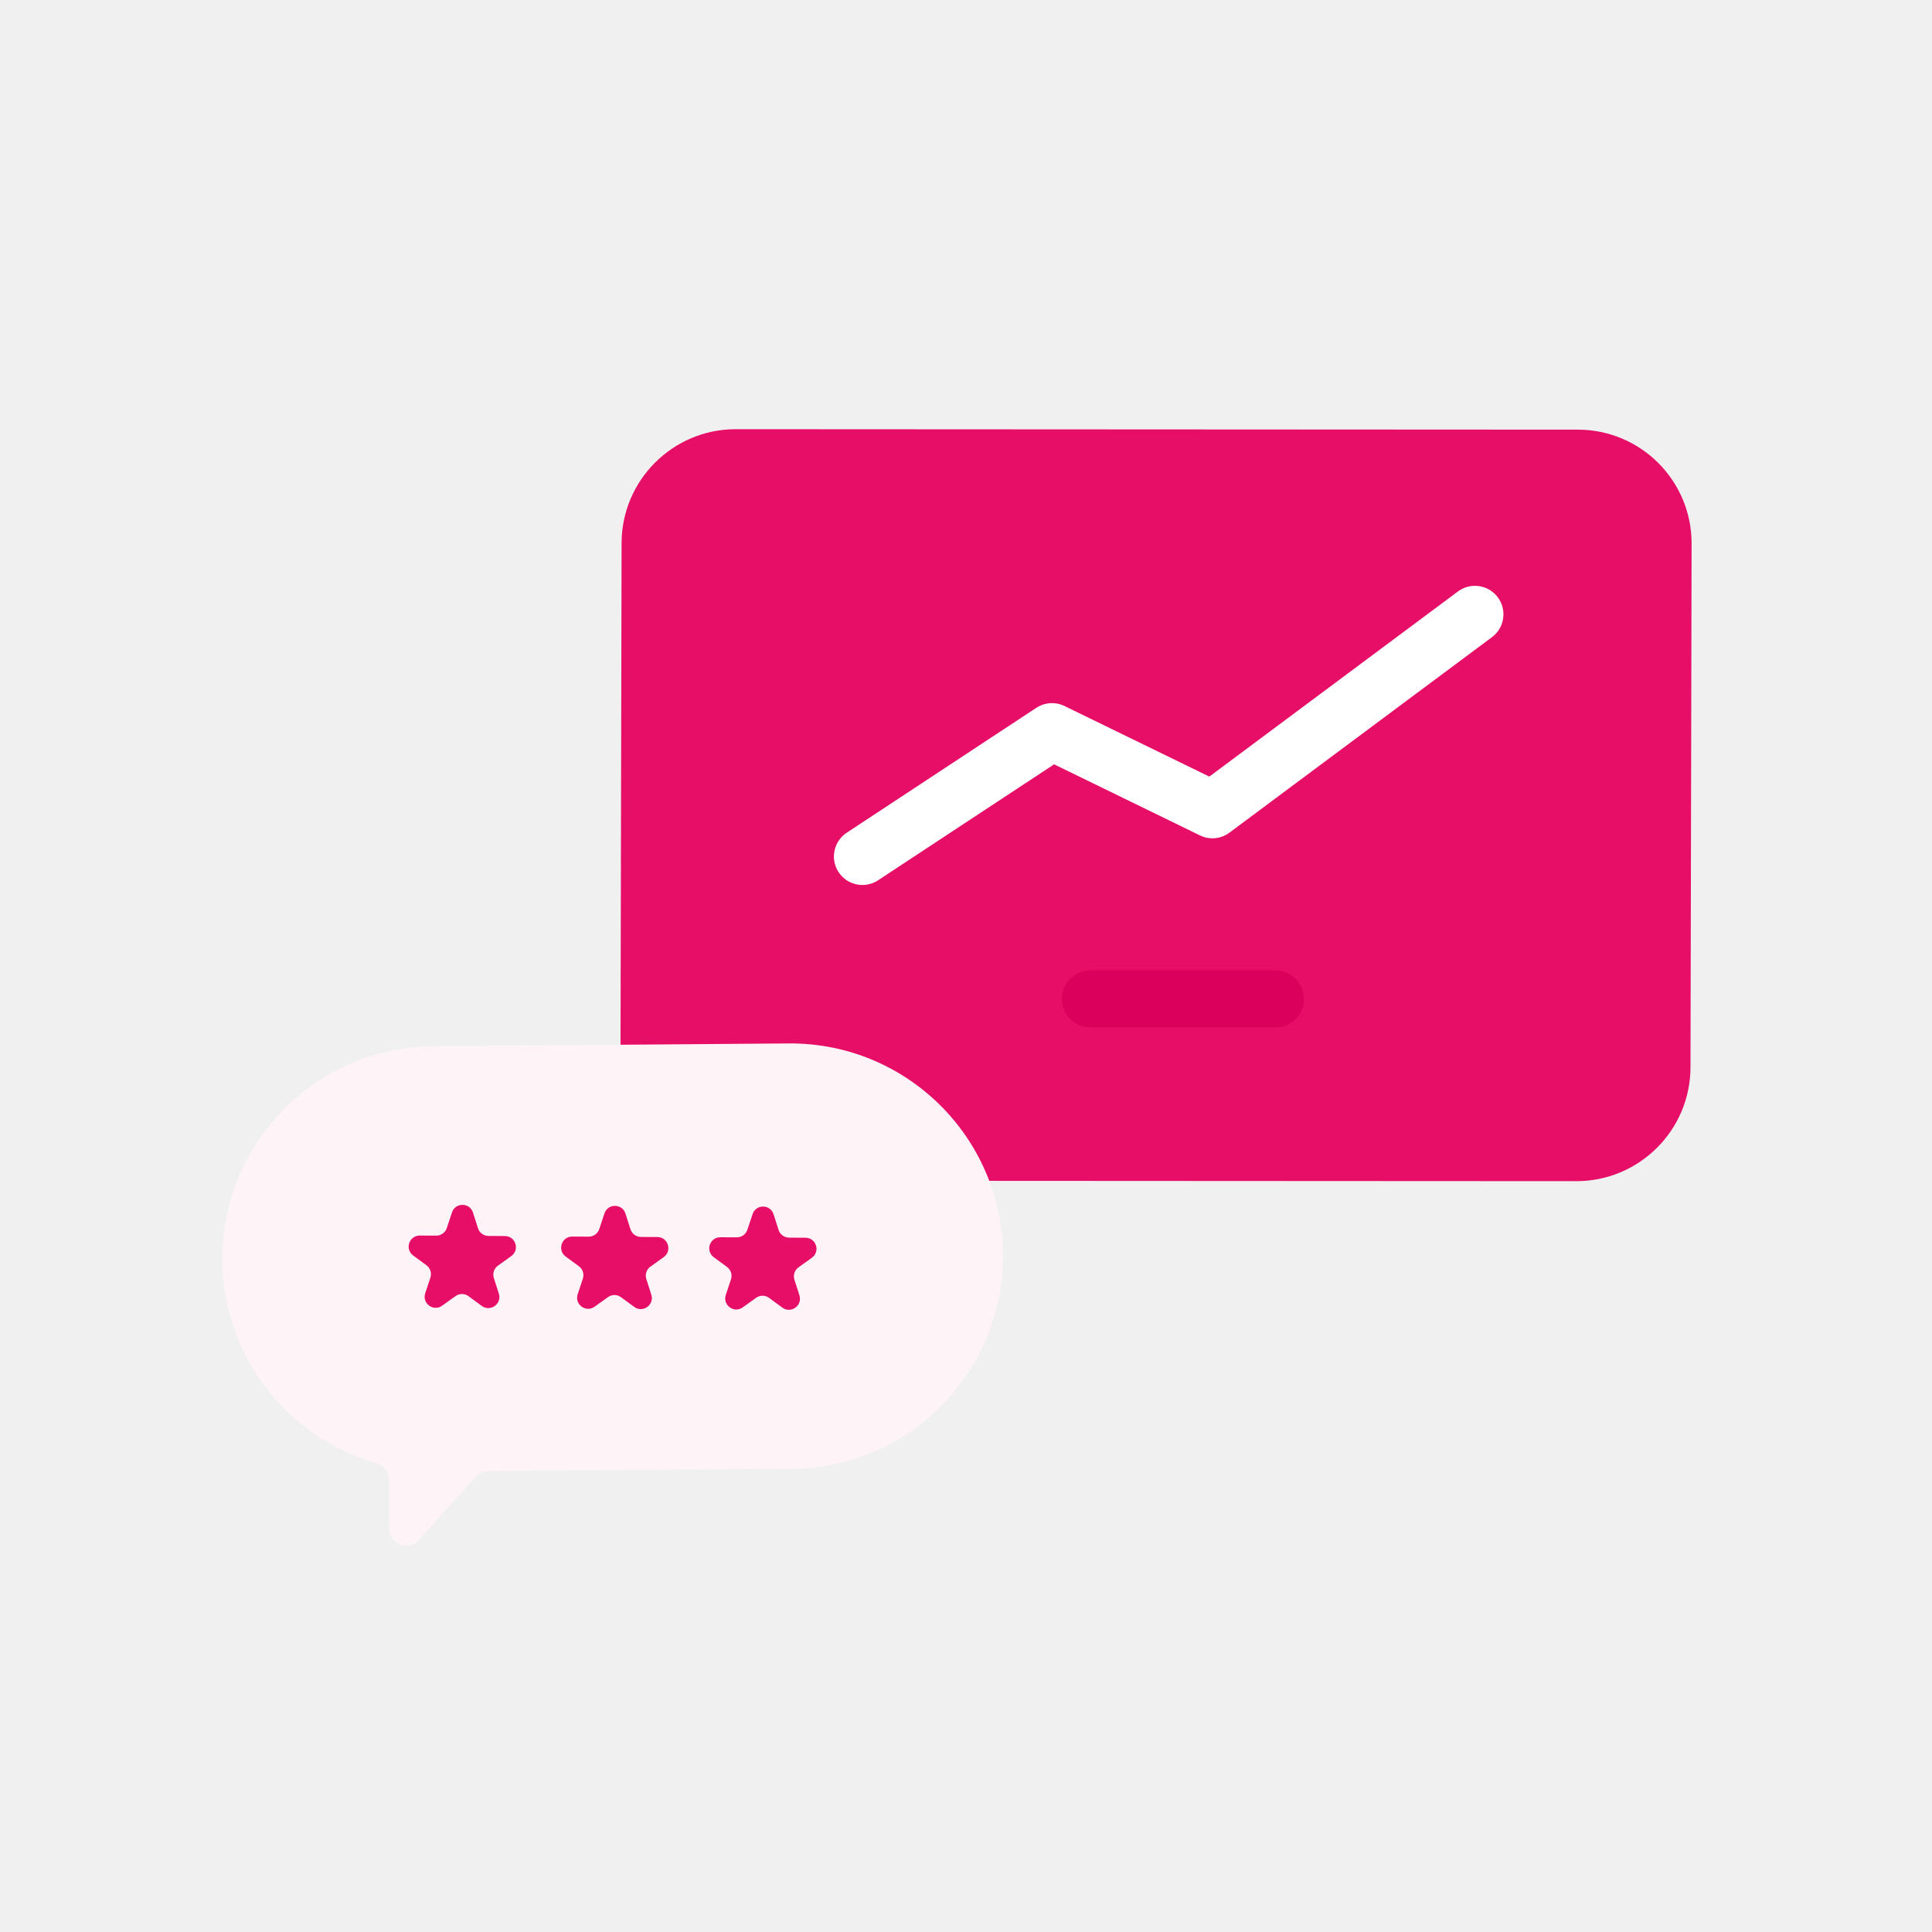
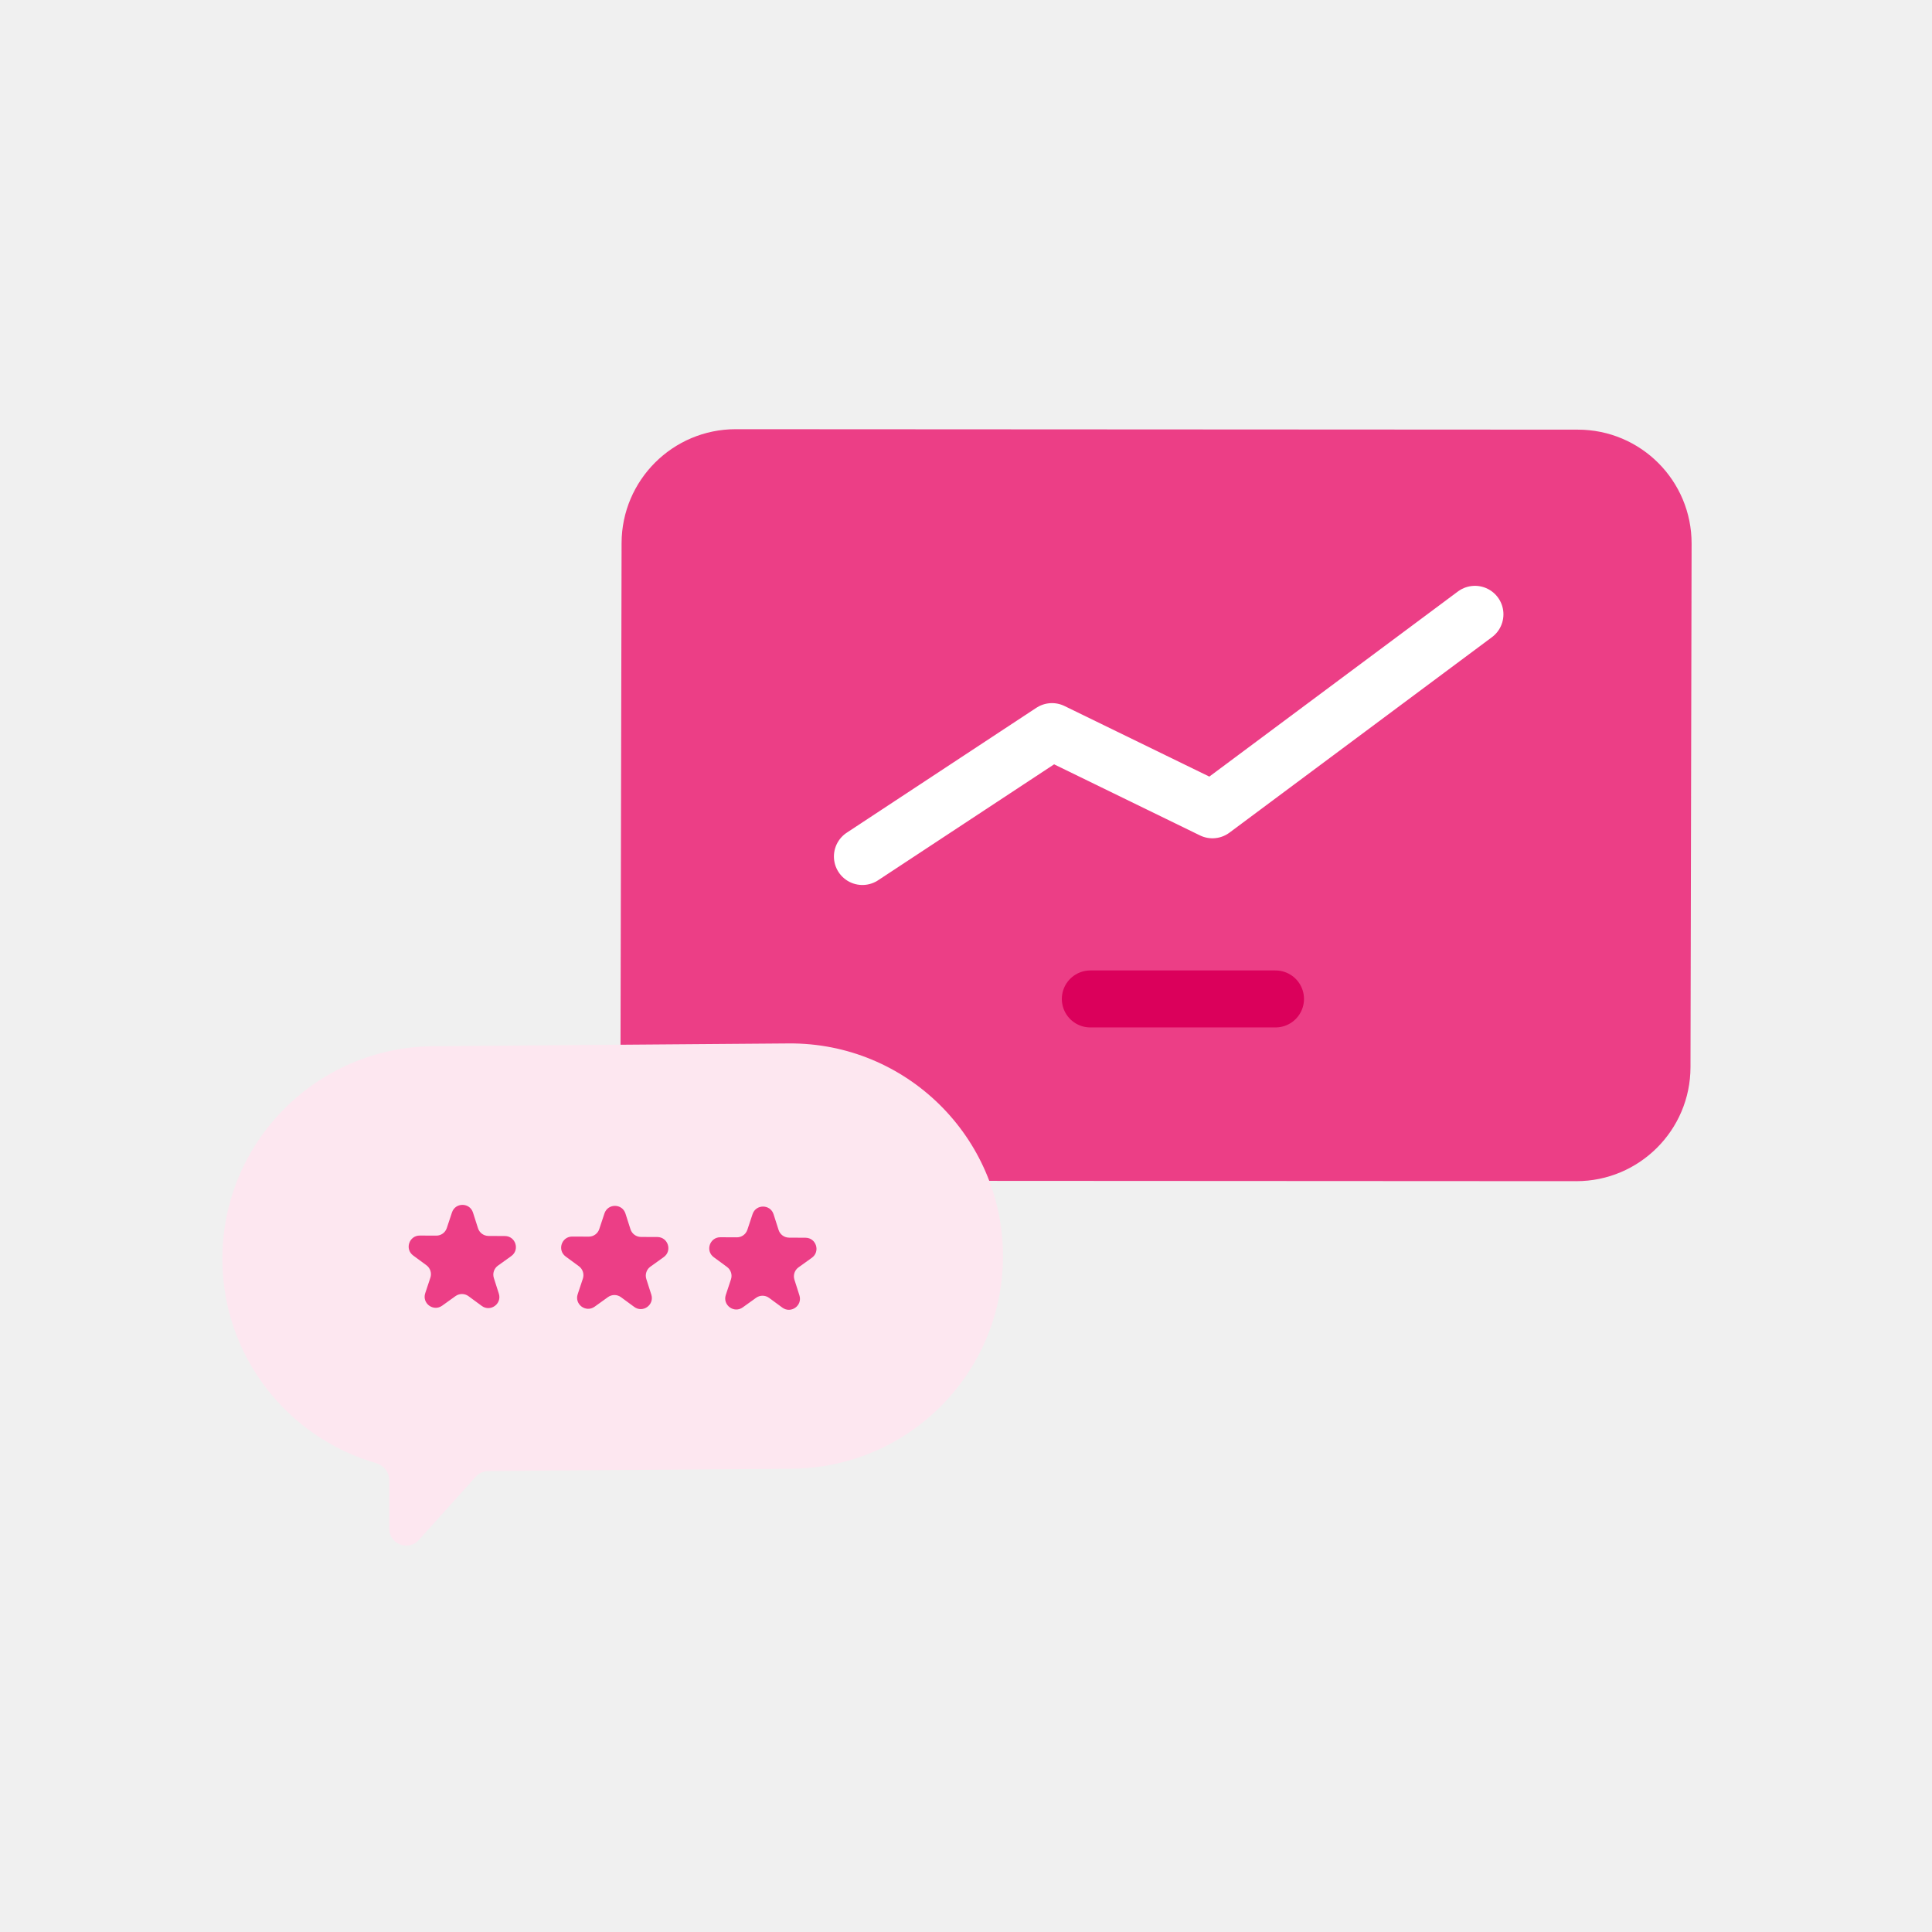
<svg xmlns="http://www.w3.org/2000/svg" width="100" height="100" viewBox="0 0 100 100" fill="none">
  <mask id="loader-chart-mask" style="mask-type: alpha" maskUnits="userSpaceOnUse" x="26" y="22" width="56" height="40">
-     <rect width="55.384" height="38.899" rx="5.899" transform="matrix(1 0.000537297 -0.00211675 0.999998 26.2866 22.2119)" fill="#E70E68" />
+     <rect width="55.384" height="38.899" rx="5.899" transform="matrix(1 0.000537297 -0.00211675 0.999998 26.2866 22.2119)" fill="#EC3E86" />
  </mask>
  <g mask="url(#loader-chart-mask)">
    <g filter="url(#loader-chart-blur)">
      <path d="M31.304 68.849C31.635 69.18 31.649 69.712 31.336 70.06L26.052 75.929C25.512 76.529 24.517 76.147 24.517 75.34V69.804C24.517 69.57 24.61 69.346 24.775 69.181L27.583 66.373C27.927 66.029 28.484 66.029 28.828 66.373L31.304 68.849Z" fill="#E70E68" />
    </g>
  </g>
-   <rect width="55.384" height="38.899" rx="5.899" transform="matrix(1 0.000537297 -0.00211675 0.999998 32.1855 22.2119)" fill="#E70E68" />
+   <rect width="55.384" height="38.899" rx="5.899" transform="matrix(1 0.000537297 -0.00211675 0.999998 32.1855 22.2119)" fill="#EC3E86" />
  <path d="M44.638 44.332L54.451 37.868L62.756 41.915L76.343 31.797" stroke="white" stroke-width="2.949" stroke-linecap="round" stroke-linejoin="round" />
  <path d="M66.02 51.705H56.435" stroke="#DB005B" stroke-width="2.949" stroke-linecap="round" stroke-linejoin="round" />
-   <path d="M40.821 54.008C46.899 53.961 51.866 58.851 51.913 64.929C51.96 71.007 47.07 75.973 40.992 76.02L25.276 76.141C25.028 76.143 24.793 76.249 24.628 76.432L21.681 79.707C21.141 80.306 20.146 79.924 20.146 79.118V76.611C20.146 76.197 19.857 75.843 19.46 75.728C14.9 74.413 11.548 70.229 11.51 65.242C11.463 59.163 16.352 54.198 22.43 54.151L40.821 54.008Z" fill="#FEF3F7" />
-   <path d="M23.394 62.756C23.568 62.23 24.314 62.234 24.482 62.763L24.741 63.573C24.816 63.809 25.035 63.97 25.282 63.972L26.134 63.977C26.688 63.98 26.914 64.69 26.464 65.014L25.773 65.51C25.571 65.654 25.486 65.912 25.561 66.148L25.82 66.959C25.988 67.487 25.382 67.922 24.936 67.594L24.25 67.09C24.05 66.943 23.779 66.942 23.577 67.086L22.886 67.582C22.436 67.906 21.835 67.464 22.009 66.938L22.277 66.13C22.355 65.895 22.272 65.636 22.072 65.489L21.387 64.985C20.94 64.657 21.175 63.949 21.729 63.952L22.58 63.956C22.828 63.958 23.048 63.8 23.126 63.564L23.394 62.756Z" fill="#E70E68" />
-   <path d="M31.286 62.808C31.46 62.282 32.206 62.286 32.374 62.815L32.633 63.625C32.708 63.861 32.927 64.022 33.175 64.024L34.026 64.028C34.58 64.032 34.806 64.742 34.356 65.066L33.665 65.562C33.463 65.706 33.378 65.964 33.453 66.2L33.712 67.011C33.88 67.539 33.274 67.974 32.828 67.646L32.142 67.142C31.942 66.995 31.671 66.993 31.469 67.138L30.778 67.634C30.328 67.957 29.727 67.516 29.901 66.99L30.169 66.182C30.247 65.946 30.164 65.688 29.965 65.541L29.279 65.037C28.832 64.708 29.067 64.001 29.621 64.004L30.472 64.008C30.72 64.01 30.941 63.851 31.018 63.616L31.286 62.808Z" fill="#E70E68" />
-   <path d="M38.952 62.844C39.126 62.318 39.872 62.322 40.04 62.851L40.299 63.661C40.374 63.898 40.593 64.058 40.841 64.06L41.692 64.065C42.246 64.068 42.472 64.778 42.022 65.102L41.331 65.598C41.129 65.742 41.044 66 41.119 66.236L41.378 67.047C41.546 67.575 40.94 68.01 40.494 67.682L39.808 67.178C39.608 67.031 39.337 67.029 39.135 67.174L38.444 67.67C37.994 67.994 37.393 67.552 37.567 67.026L37.835 66.218C37.913 65.983 37.83 65.724 37.63 65.577L36.945 65.073C36.498 64.745 36.733 64.037 37.287 64.04L38.138 64.044C38.386 64.046 38.606 63.888 38.684 63.652L38.952 62.844Z" fill="#E70E68" />
+   <path d="M40.821 54.008C46.899 53.961 51.866 58.851 51.913 64.929C51.96 71.007 47.07 75.973 40.992 76.02L25.276 76.141C25.028 76.143 24.793 76.249 24.628 76.432L21.681 79.707C21.141 80.306 20.146 79.924 20.146 79.118V76.611C20.146 76.197 19.857 75.843 19.46 75.728C14.9 74.413 11.548 70.229 11.51 65.242C11.463 59.163 16.352 54.198 22.43 54.151L40.821 54.008Z" fill="#FDE7F0" />
+   <path d="M23.394 62.756C23.568 62.23 24.314 62.234 24.482 62.763L24.741 63.573C24.816 63.809 25.035 63.97 25.282 63.972L26.134 63.977C26.688 63.98 26.914 64.69 26.464 65.014L25.773 65.51C25.571 65.654 25.486 65.912 25.561 66.148L25.82 66.959C25.988 67.487 25.382 67.922 24.936 67.594L24.25 67.09C24.05 66.943 23.779 66.942 23.577 67.086L22.886 67.582C22.436 67.906 21.835 67.464 22.009 66.938L22.277 66.13C22.355 65.895 22.272 65.636 22.072 65.489L21.387 64.985C20.94 64.657 21.175 63.949 21.729 63.952L22.58 63.956C22.828 63.958 23.048 63.8 23.126 63.564L23.394 62.756Z" fill="#EC3E86" />
+   <path d="M31.286 62.808C31.46 62.282 32.206 62.286 32.374 62.815L32.633 63.625C32.708 63.861 32.927 64.022 33.175 64.024L34.026 64.028C34.58 64.032 34.806 64.742 34.356 65.066L33.665 65.562C33.463 65.706 33.378 65.964 33.453 66.2L33.712 67.011C33.88 67.539 33.274 67.974 32.828 67.646L32.142 67.142C31.942 66.995 31.671 66.993 31.469 67.138L30.778 67.634C30.328 67.957 29.727 67.516 29.901 66.99L30.169 66.182C30.247 65.946 30.164 65.688 29.965 65.541L29.279 65.037C28.832 64.708 29.067 64.001 29.621 64.004L30.472 64.008C30.72 64.01 30.941 63.851 31.018 63.616L31.286 62.808Z" fill="#EC3E86" />
+   <path d="M38.952 62.844C39.126 62.318 39.872 62.322 40.04 62.851L40.299 63.661C40.374 63.898 40.593 64.058 40.841 64.06L41.692 64.065C42.246 64.068 42.472 64.778 42.022 65.102L41.331 65.598C41.129 65.742 41.044 66 41.119 66.236L41.378 67.047C41.546 67.575 40.94 68.01 40.494 67.682L39.808 67.178C39.608 67.031 39.337 67.029 39.135 67.174L38.444 67.67C37.994 67.994 37.393 67.552 37.567 67.026L37.835 66.218C37.913 65.983 37.83 65.724 37.63 65.577L36.945 65.073C36.498 64.745 36.733 64.037 37.287 64.04L38.138 64.044C38.386 64.046 38.606 63.888 38.684 63.652L38.952 62.844Z" fill="#EC3E86" />
  <defs>
    <filter id="loader-chart-blur" x="18.619" y="60.217" width="18.842" height="21.904" filterUnits="userSpaceOnUse" color-interpolation-filters="sRGB">
      <feFlood flood-opacity="0" result="BackgroundImageFix" />
      <feBlend mode="normal" in="SourceGraphic" in2="BackgroundImageFix" result="shape" />
      <feGaussianBlur stdDeviation="2.949" result="effect1_foregroundBlur_6951_933" />
    </filter>
  </defs>
</svg>
